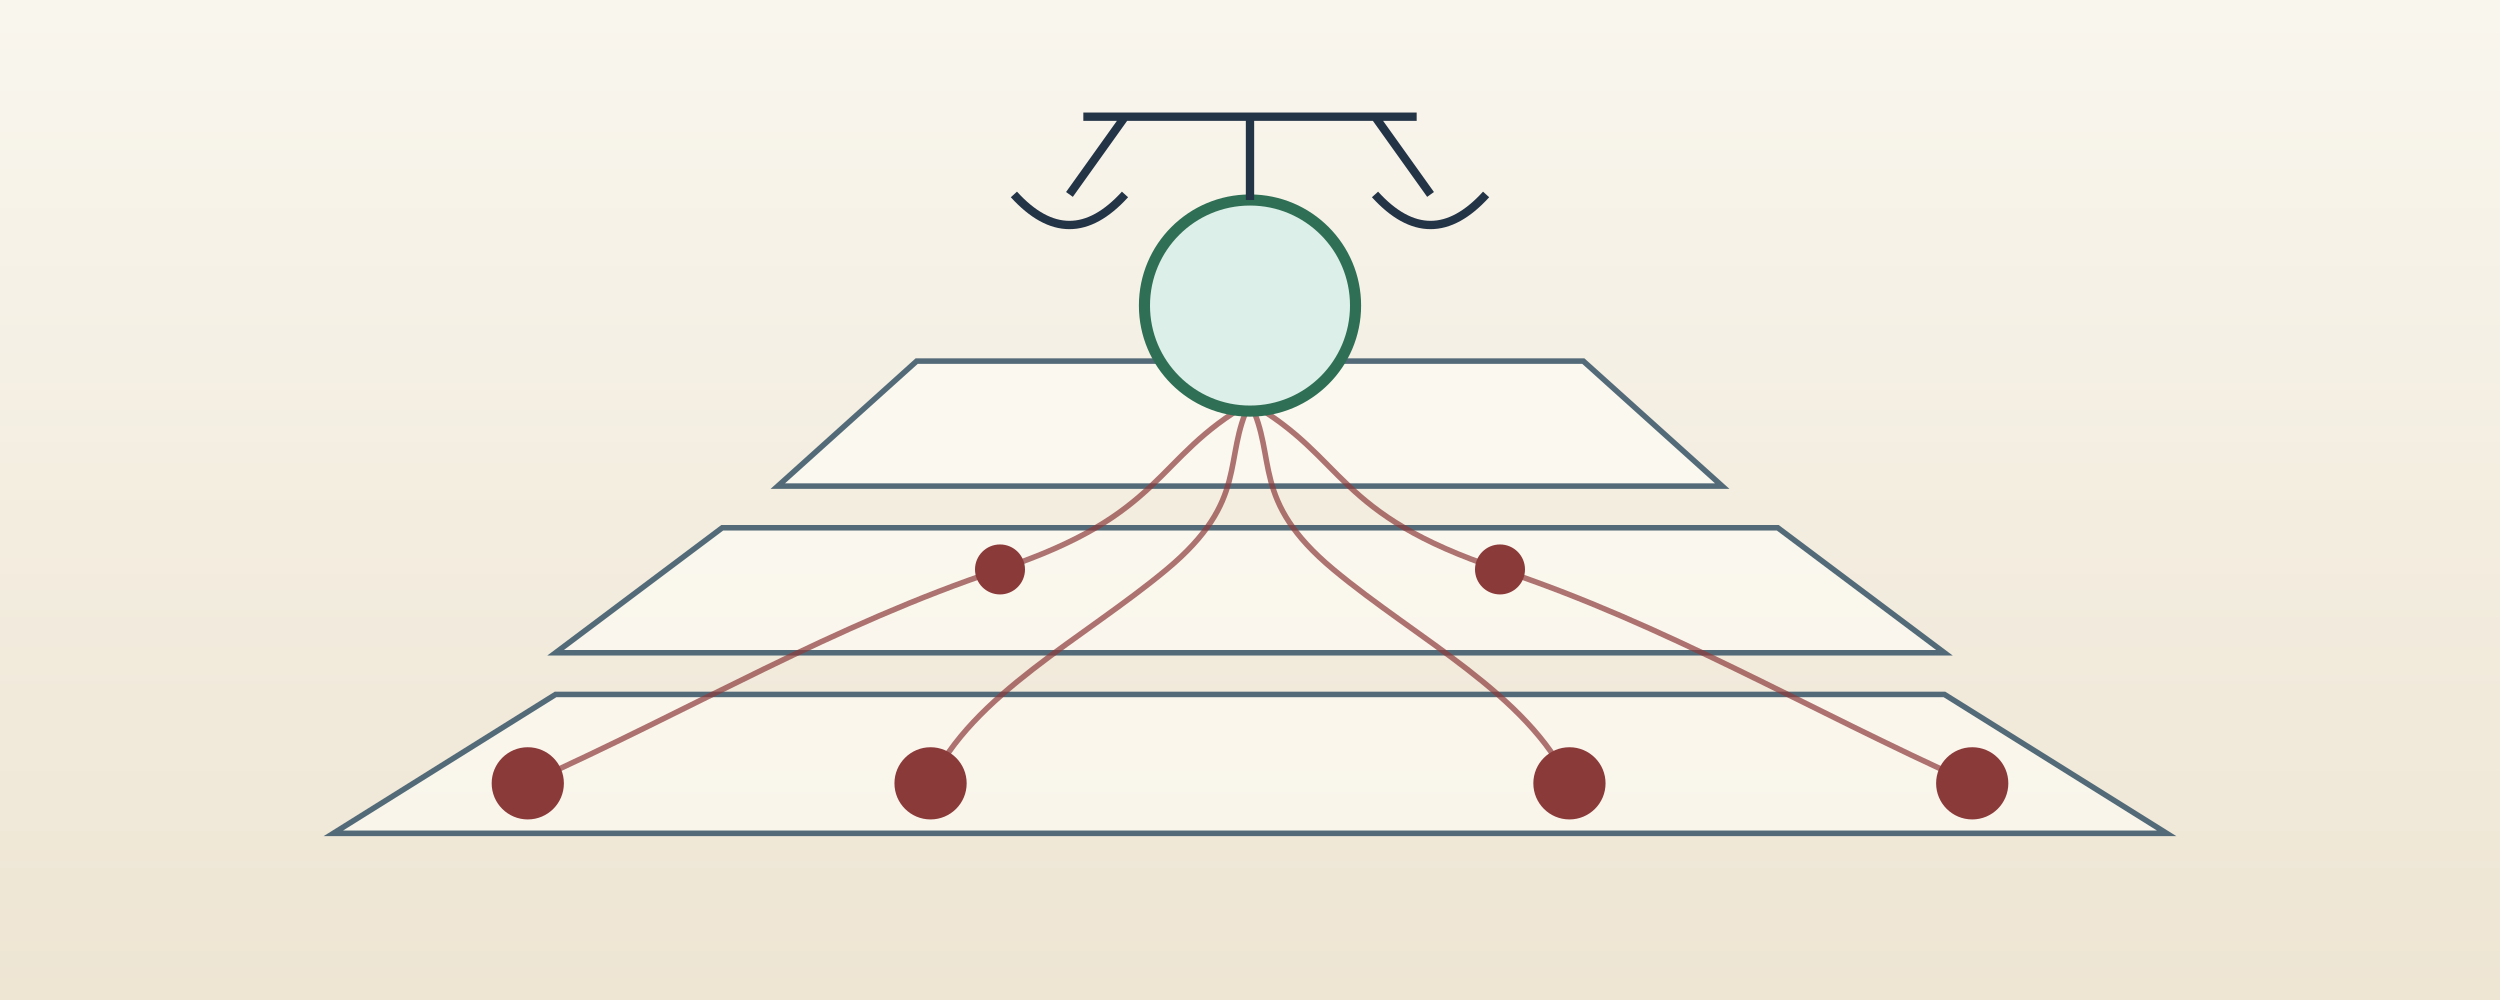
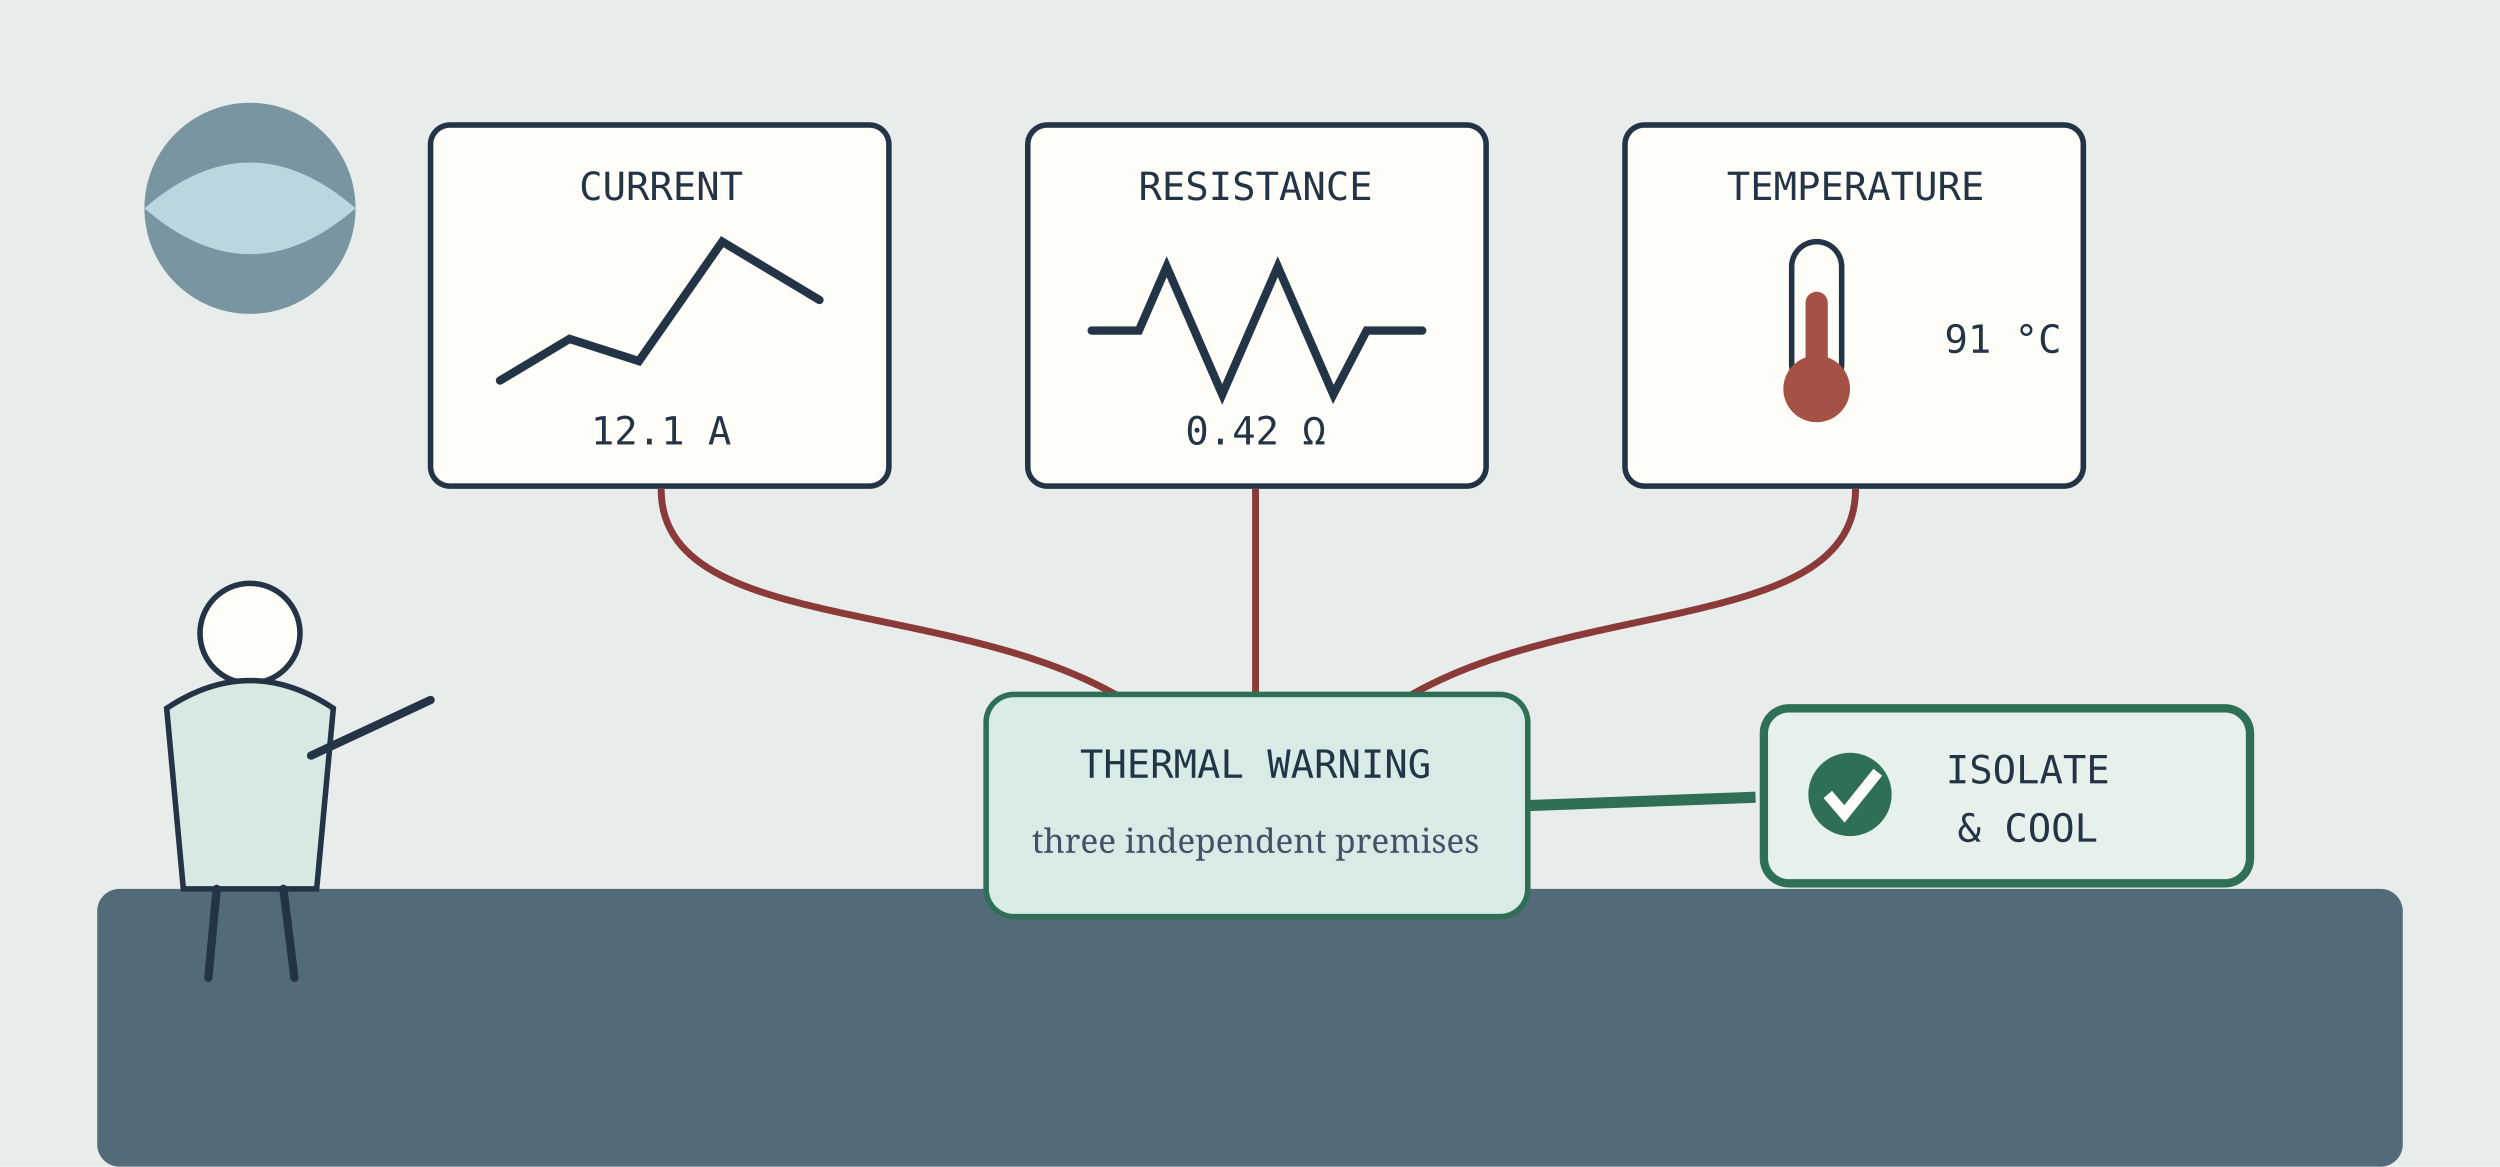
- <svg xmlns="http://www.w3.org/2000/svg" width="900" height="360" viewBox="0 0 900 360" role="img" aria-labelledby="title desc">
-   <defs>
-     <linearGradient id="field" x1="0" y1="1" x2="0" y2="0">
-       <stop offset="0" stop-color="#eee5d3" />
-       <stop offset="1" stop-color="#f9f6ee" />
-     </linearGradient>
-     <style>
-       .layer{fill:#fffdf7;fill-opacity:.62;stroke:#536b78;stroke-width:2}
-       .evidence{fill:#8b3a3a}
-       .path{fill:none;stroke:#8b3a3a;stroke-width:2;opacity:.7}
-       .conclusion{fill:#dcefe8;stroke:#2f6f55;stroke-width:4}
-       .balance{fill:none;stroke:#243447;stroke-width:3}
-     </style>
-   </defs>
-   <rect width="900" height="360" fill="url(#field)" />
-   <polygon class="layer" points="120,300 780,300 700,250 200,250" />
-   <polygon class="layer" points="200,235 700,235 640,190 260,190" />
-   <polygon class="layer" points="280,175 620,175 570,130 330,130" />
-   <path class="path" d="M190 282 C250 255 300 225 360 205 S415 165 450 145" />
-   <path class="path" d="M335 282 C350 250 390 230 420 205 S440 165 450 145" />
-   <path class="path" d="M565 282 C550 250 510 230 480 205 S460 165 450 145" />
-   <path class="path" d="M710 282 C650 255 600 225 540 205 S485 165 450 145" />
-   <circle class="evidence" cx="190" cy="282" r="13" />
-   <circle class="evidence" cx="335" cy="282" r="13" />
-   <circle class="evidence" cx="565" cy="282" r="13" />
-   <circle class="evidence" cx="710" cy="282" r="13" />
-   <circle class="evidence" cx="360" cy="205" r="9" />
-   <circle class="evidence" cx="540" cy="205" r="9" />
-   <circle class="conclusion" cx="450" cy="110" r="38" />
-   <path class="balance" d="M450 72 L450 42 M390 42 L510 42 M405 42 L385 70 M495 42 L515 70" />
-   <path class="balance" d="M365 70 Q385 92 405 70 M495 70 Q515 92 535 70" />
+ <svg xmlns="http://www.w3.org/2000/svg" width="900" height="420" viewBox="0 0 900 420" role="img" aria-labelledby="title desc">
+   <style>
+     .wall{fill:#e8ecea}.panel{fill:#fffdf7;stroke:#243447;stroke-width:2}.screen{fill:#d9ebe6;stroke:#2f6f55;stroke-width:2}
+     .console{fill:#536b78}.ink{fill:none;stroke:#243447;stroke-width:3;stroke-linecap:round}
+     .wire{fill:none;stroke:#8b3a3a;stroke-width:2.5}.hot{fill:#a55246}.safe{fill:#2f6f55}
+     .text{fill:#243447;font:14px ui-monospace,monospace}.small{fill:#435166;font:12px Georgia,serif}
+   </style>
+   <rect width="900" height="420" class="wall" />
+   <circle cx="90" cy="75" r="38" fill="#7895a1" />
+   <path d="M52 75 Q90 42 128 75 Q90 108 52 75" fill="#bcd6df" />
+   <rect class="console" x="35" y="320" width="830" height="100" rx="8" />
+   <rect class="panel" x="155" y="45" width="165" height="130" rx="7" />
+   <text class="text" x="238" y="72" text-anchor="middle">CURRENT</text>
+   <path class="ink" d="M180 137 L205 122 L230 130 L260 87 L295 108" />
+   <text class="text" x="238" y="160" text-anchor="middle">12.1 A</text>
+   <rect class="panel" x="370" y="45" width="165" height="130" rx="7" />
+   <text class="text" x="452" y="72" text-anchor="middle">RESISTANCE</text>
+   <path class="ink" d="M393 119 L410 119 L420 96 L440 142 L460 96 L480 142 L492 119 L512 119" />
+   <text class="text" x="452" y="160" text-anchor="middle">0.42 Ω</text>
+   <rect class="panel" x="585" y="45" width="165" height="130" rx="7" />
+   <text class="text" x="668" y="72" text-anchor="middle">TEMPERATURE</text>
+   <rect x="645" y="87" width="18" height="53" rx="9" fill="#fffdf7" stroke="#243447" stroke-width="2" />
+   <rect class="hot" x="650" y="105" width="8" height="30" rx="4" />
+   <circle class="hot" cx="654" cy="140" r="12" />
+   <text class="text" x="700" y="127">91 °C</text>
+   <path class="wire" d="M238 176 C238 235 370 210 425 268" />
+   <path class="wire" d="M452 176 L452 255" />
+   <path class="wire" d="M668 176 C668 235 540 210 485 268" />
+   <rect class="screen" x="355" y="250" width="195" height="80" rx="10" />
+   <text class="text" x="452" y="280" text-anchor="middle">THERMAL WARNING</text>
+   <text class="small" x="452" y="307" text-anchor="middle">three independent premises</text>
+   <g transform="translate(90 270)">
+     <circle class="panel" cx="0" cy="-42" r="18" />
+     <path d="M-30-15 Q0-35 30-15 L24 50 H-24Z" fill="#d7e9e2" stroke="#243447" stroke-width="2" />
+     <path class="ink" d="M-12 50 L-15 82 M12 50 L16 82 M22 2 L65-18" />
+   </g>
+   <rect x="635" y="255" width="175" height="63" rx="9" fill="#e6f1ec" stroke="#2f6f55" stroke-width="3" />
+   <circle class="safe" cx="666" cy="286" r="15" />
+   <path d="M658 286 L664 293 L676 278" fill="none" stroke="#fffdf7" stroke-width="4" />
+   <text class="text" x="730" y="282" text-anchor="middle">ISOLATE</text>
+   <text class="text" x="730" y="303" text-anchor="middle">&amp; COOL</text>
+   <path d="M550 290 L632 287" fill="none" stroke="#2f6f55" stroke-width="4" />
</svg>
